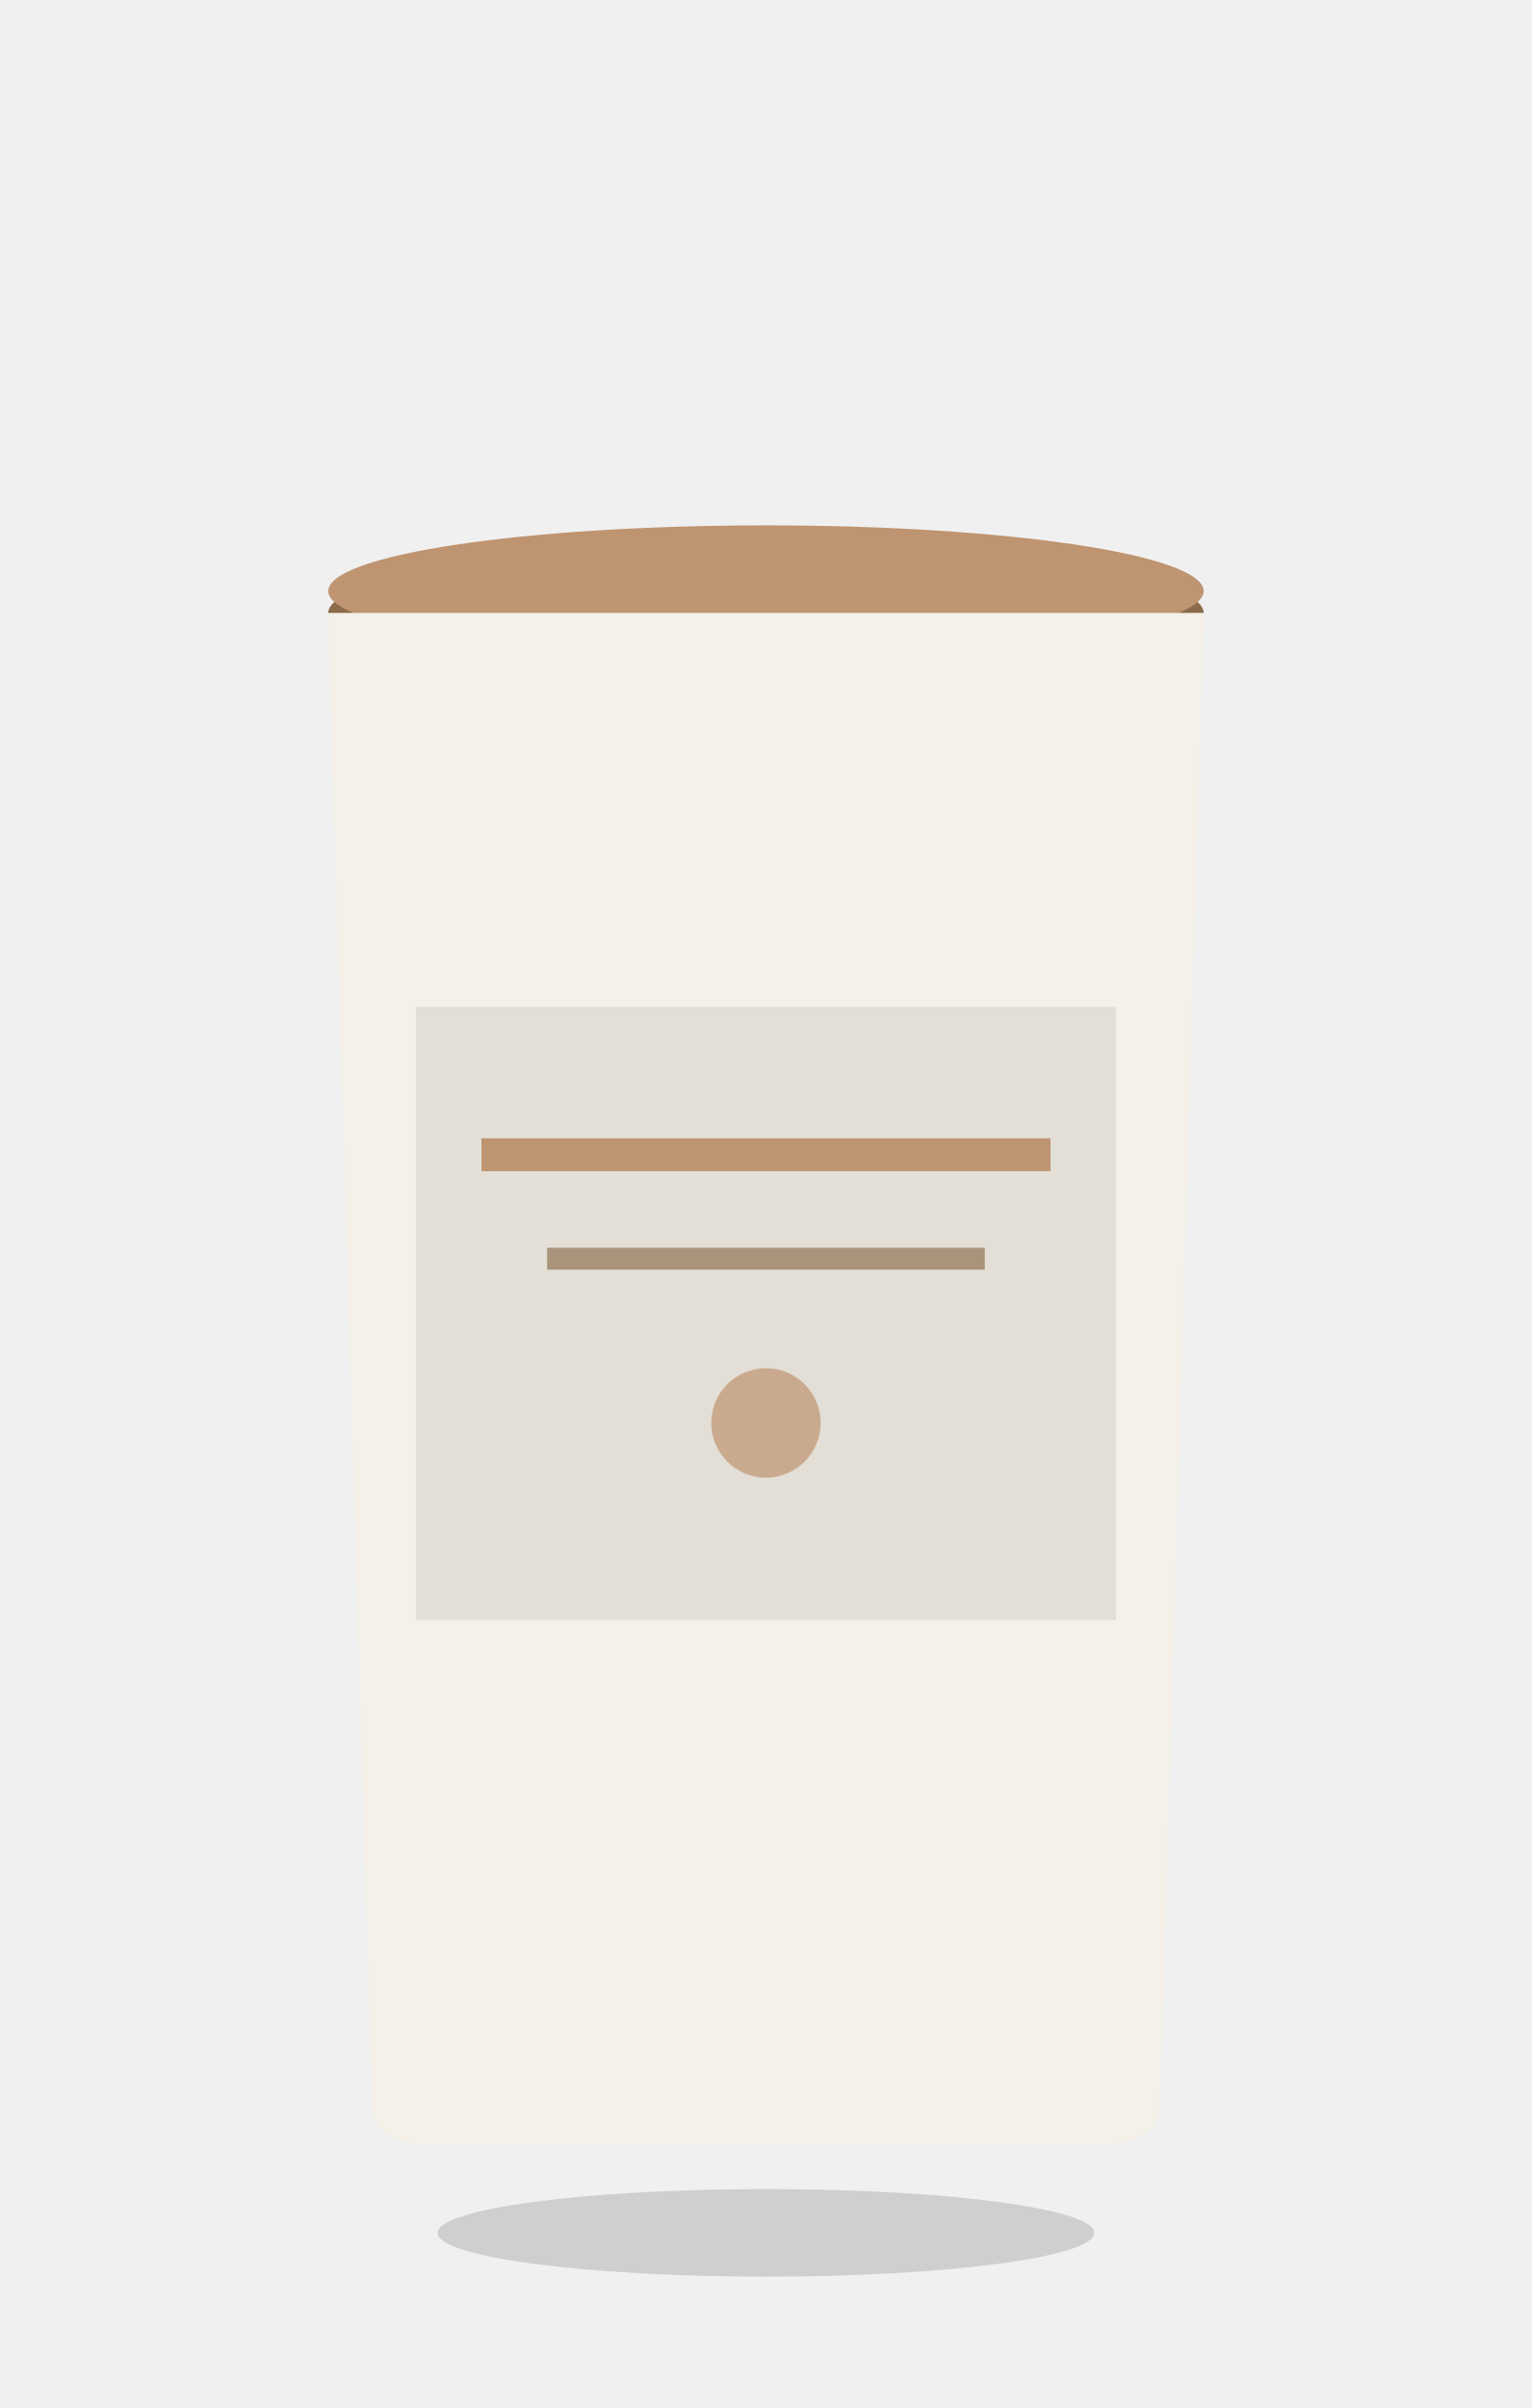
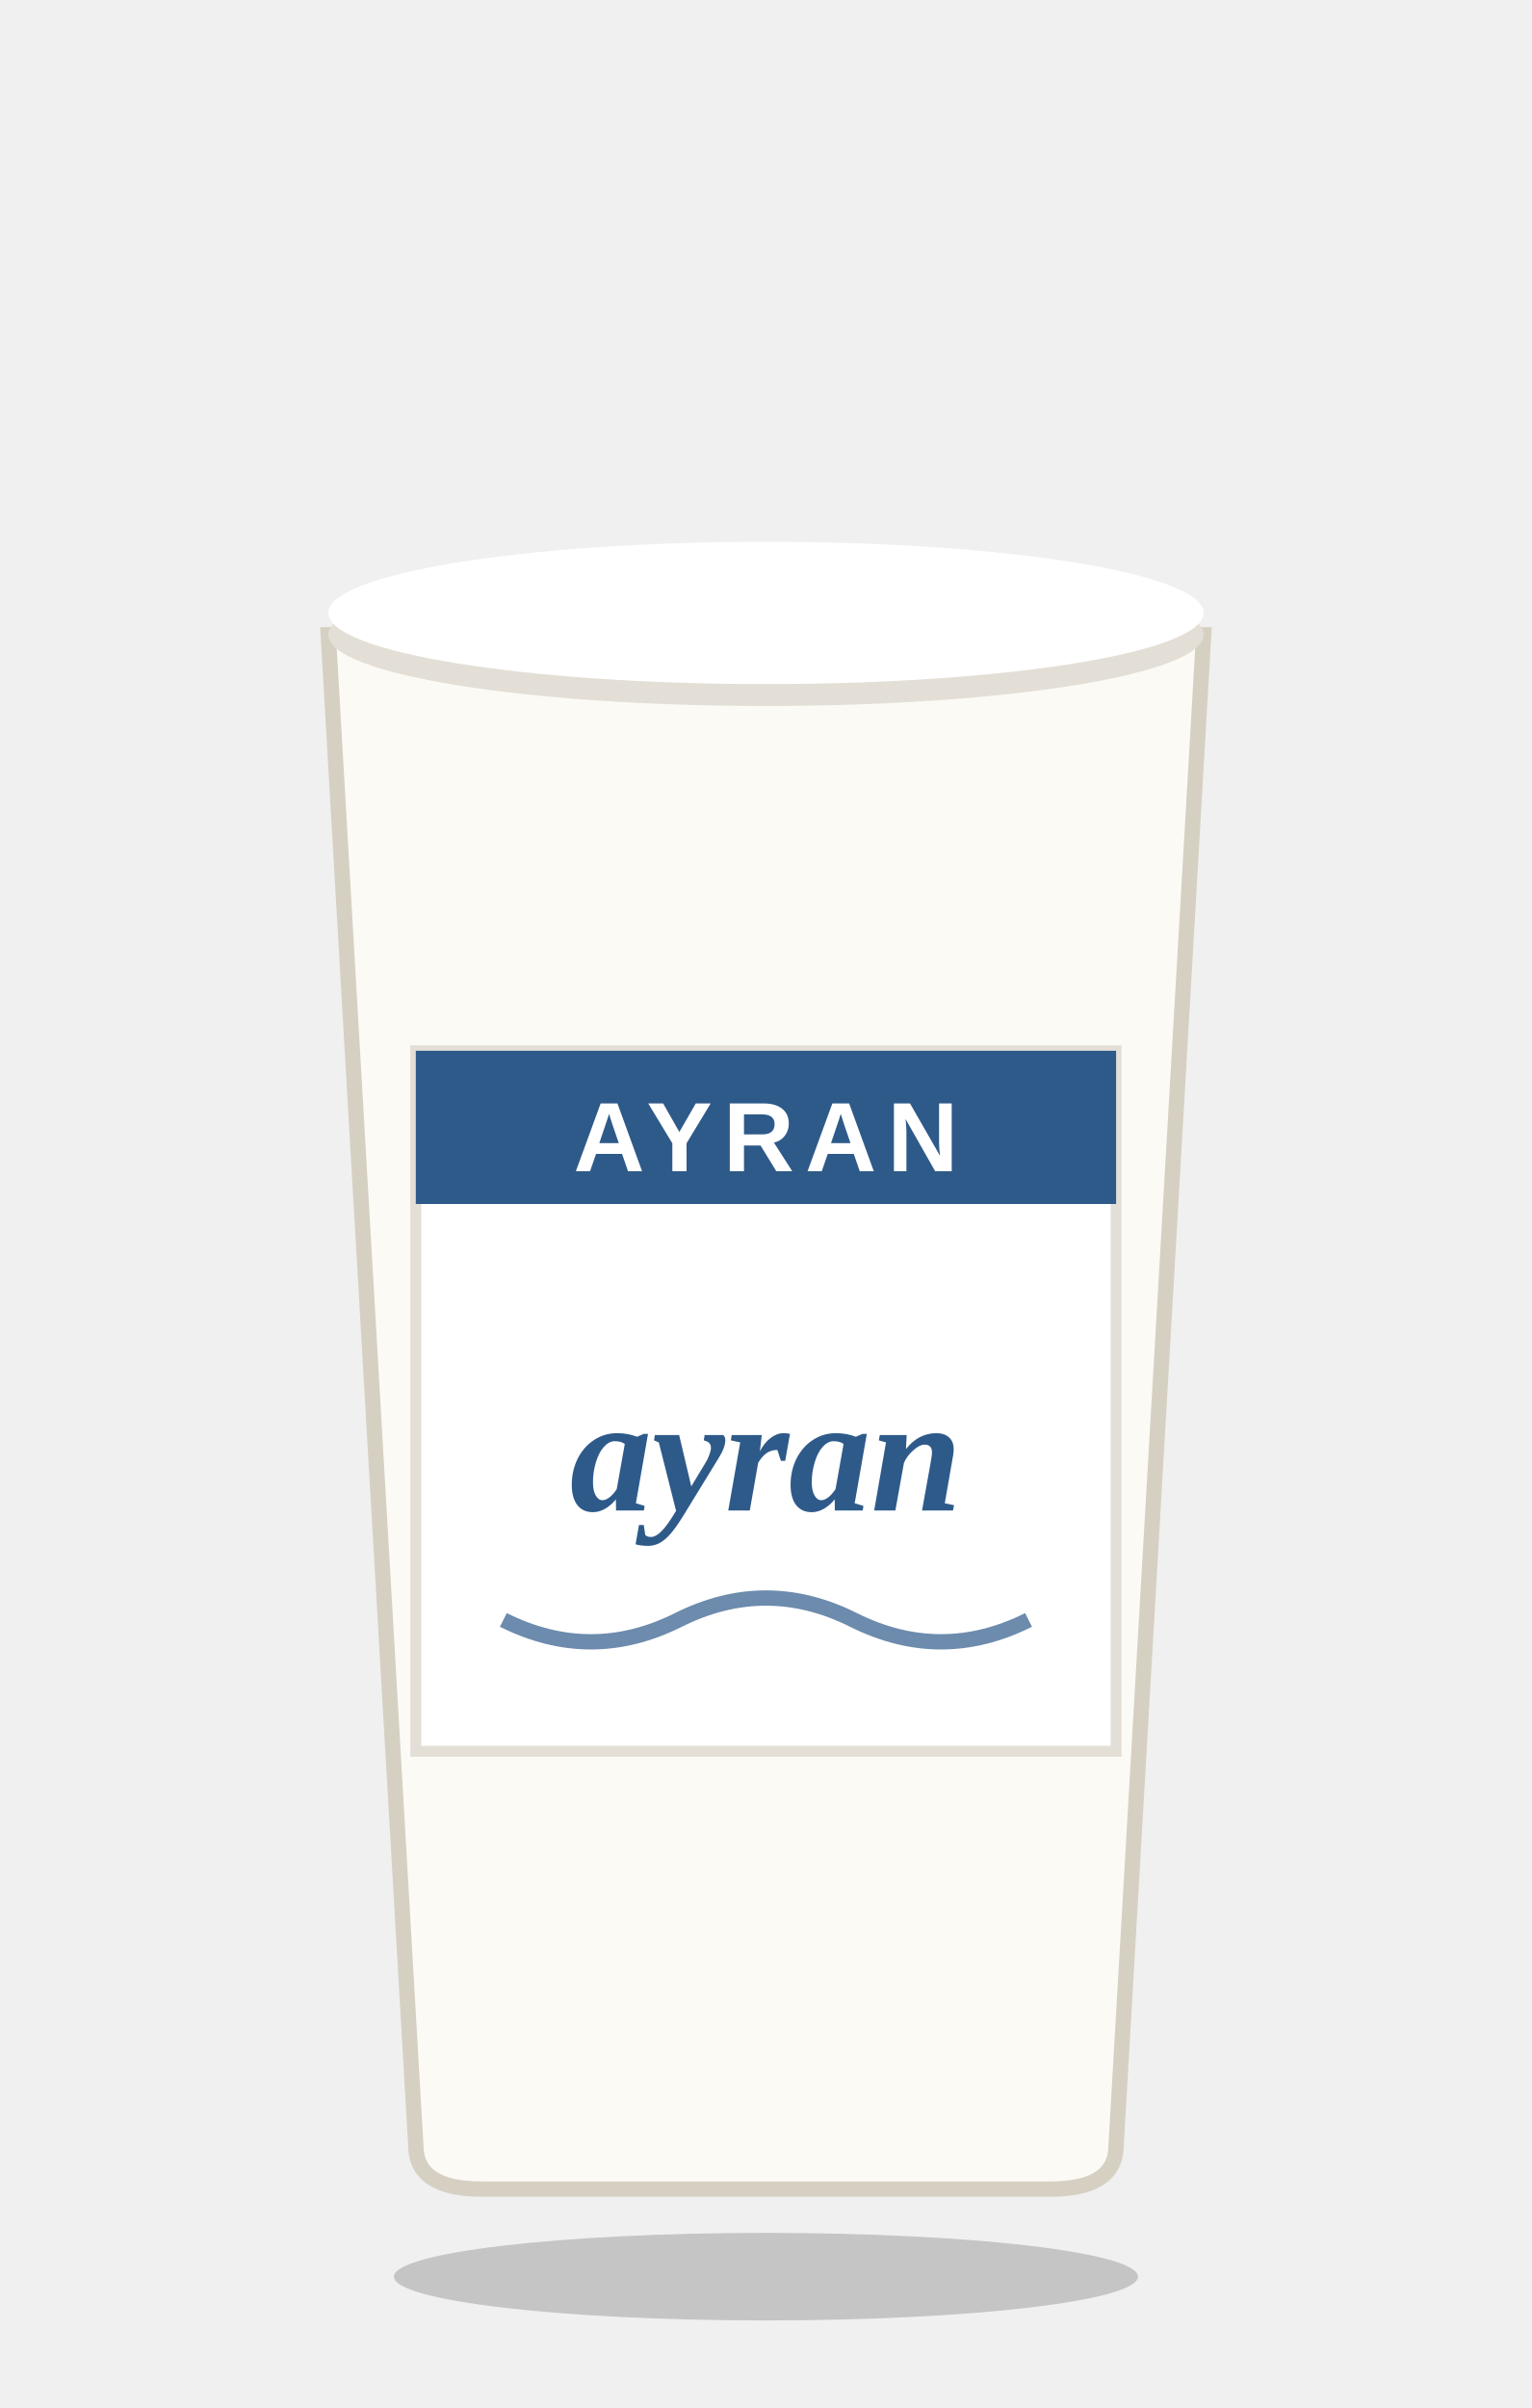
<svg xmlns="http://www.w3.org/2000/svg" viewBox="0 0 140 220">
-   <ellipse cx="70" cy="56" rx="40" ry="6" fill="#8A6B4A" />
-   <ellipse cx="70" cy="54" rx="40" ry="6" fill="#BF9470" />
-   <path d="M30 56 L34 192 Q34 196 40 196 L100 196 Q106 196 106 192 L110 56 Z" fill="#F5F1E8" />
-   <rect x="38" y="92" width="64" height="56" fill="#E3DFD6" />
-   <rect x="44" y="104" width="52" height="3" fill="#BF9470" />
-   <rect x="50" y="114" width="40" height="2" fill="#8A6B4A" opacity="0.65" />
-   <circle cx="70" cy="130" r="5" fill="#BF9470" opacity="0.7" />
-   <ellipse cx="70" cy="204" rx="30" ry="4" fill="#000000" opacity="0.14" />
+   <ellipse cx="70" cy="208" rx="34" ry="4" fill="#000000" opacity="0.18" />
+   <path d="M30 58 L38 196 Q38 200 44 200 L96 200 Q102 200 102 196 L110 58 Z" fill="#FBFAF5" stroke="#D6D0C3" stroke-width="1.4" />
+   <ellipse cx="70" cy="58" rx="40" ry="6.5" fill="#E3DFD6" />
+   <ellipse cx="70" cy="56" rx="40" ry="6.5" fill="#FFFFFF" />
+   <circle cx="56" cy="55" r="2.2" fill="#FFFFFF" />
+   <circle cx="64" cy="52" r="1.6" fill="#FFFFFF" />
+   <circle cx="74" cy="54" r="2" fill="#FFFFFF" />
+   <circle cx="82" cy="53" r="1.6" fill="#FFFFFF" />
+   <circle cx="88" cy="55" r="1.4" fill="#FFFFFF" />
+   <rect x="38" y="96" width="64" height="64" fill="#FFFFFF" />
+   <rect x="38" y="96" width="64" height="64" fill="none" stroke="#E3DFD6" stroke-width="1" />
+   <rect x="38" y="96" width="64" height="14" fill="#2E5A8A" />
+   <text x="70" y="107" text-anchor="middle" font-family="Arial, Helvetica, sans-serif" font-size="9" font-weight="bold" fill="#FFFFFF" letter-spacing="1">AYRAN</text>
+   <text x="70" y="138" text-anchor="middle" font-family="Georgia, 'Times New Roman', serif" font-size="15" font-weight="bold" font-style="italic" fill="#2E5A8A">ayran</text>
+   <path d="M46 148 Q54 152 62 148 Q70 144 78 148 Q86 152 94 148" stroke="#2E5A8A" stroke-width="1.4" fill="none" opacity="0.7" />
</svg>
